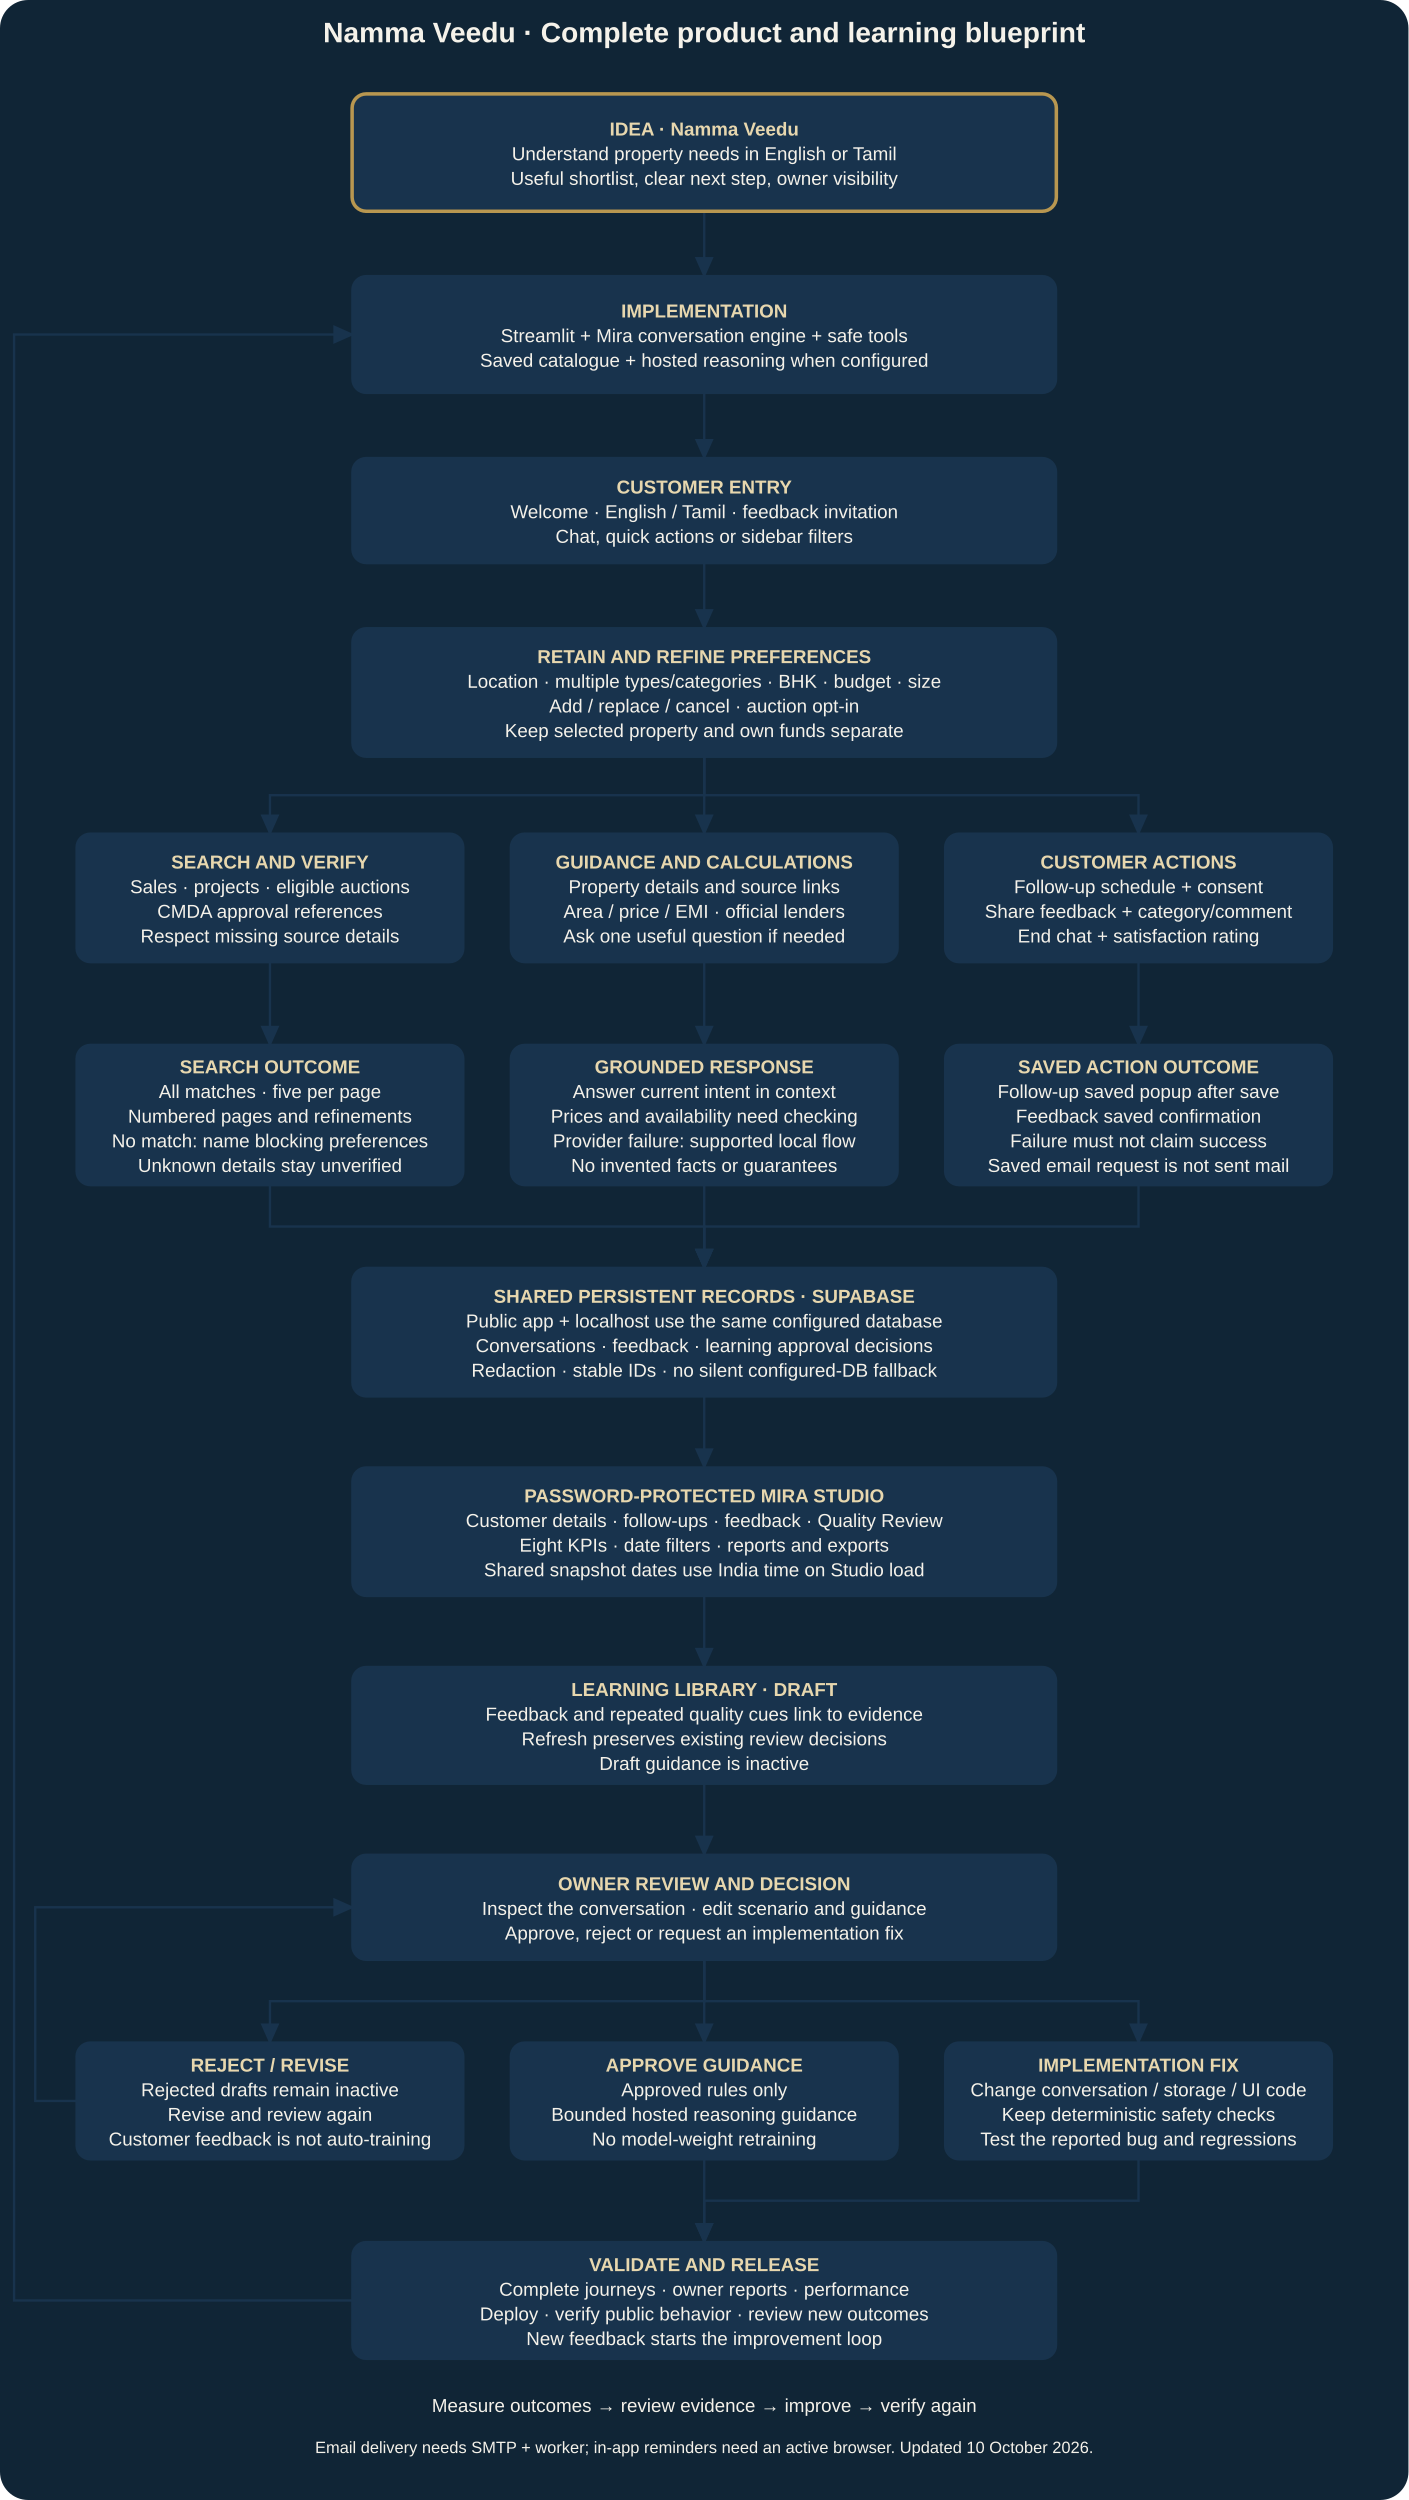
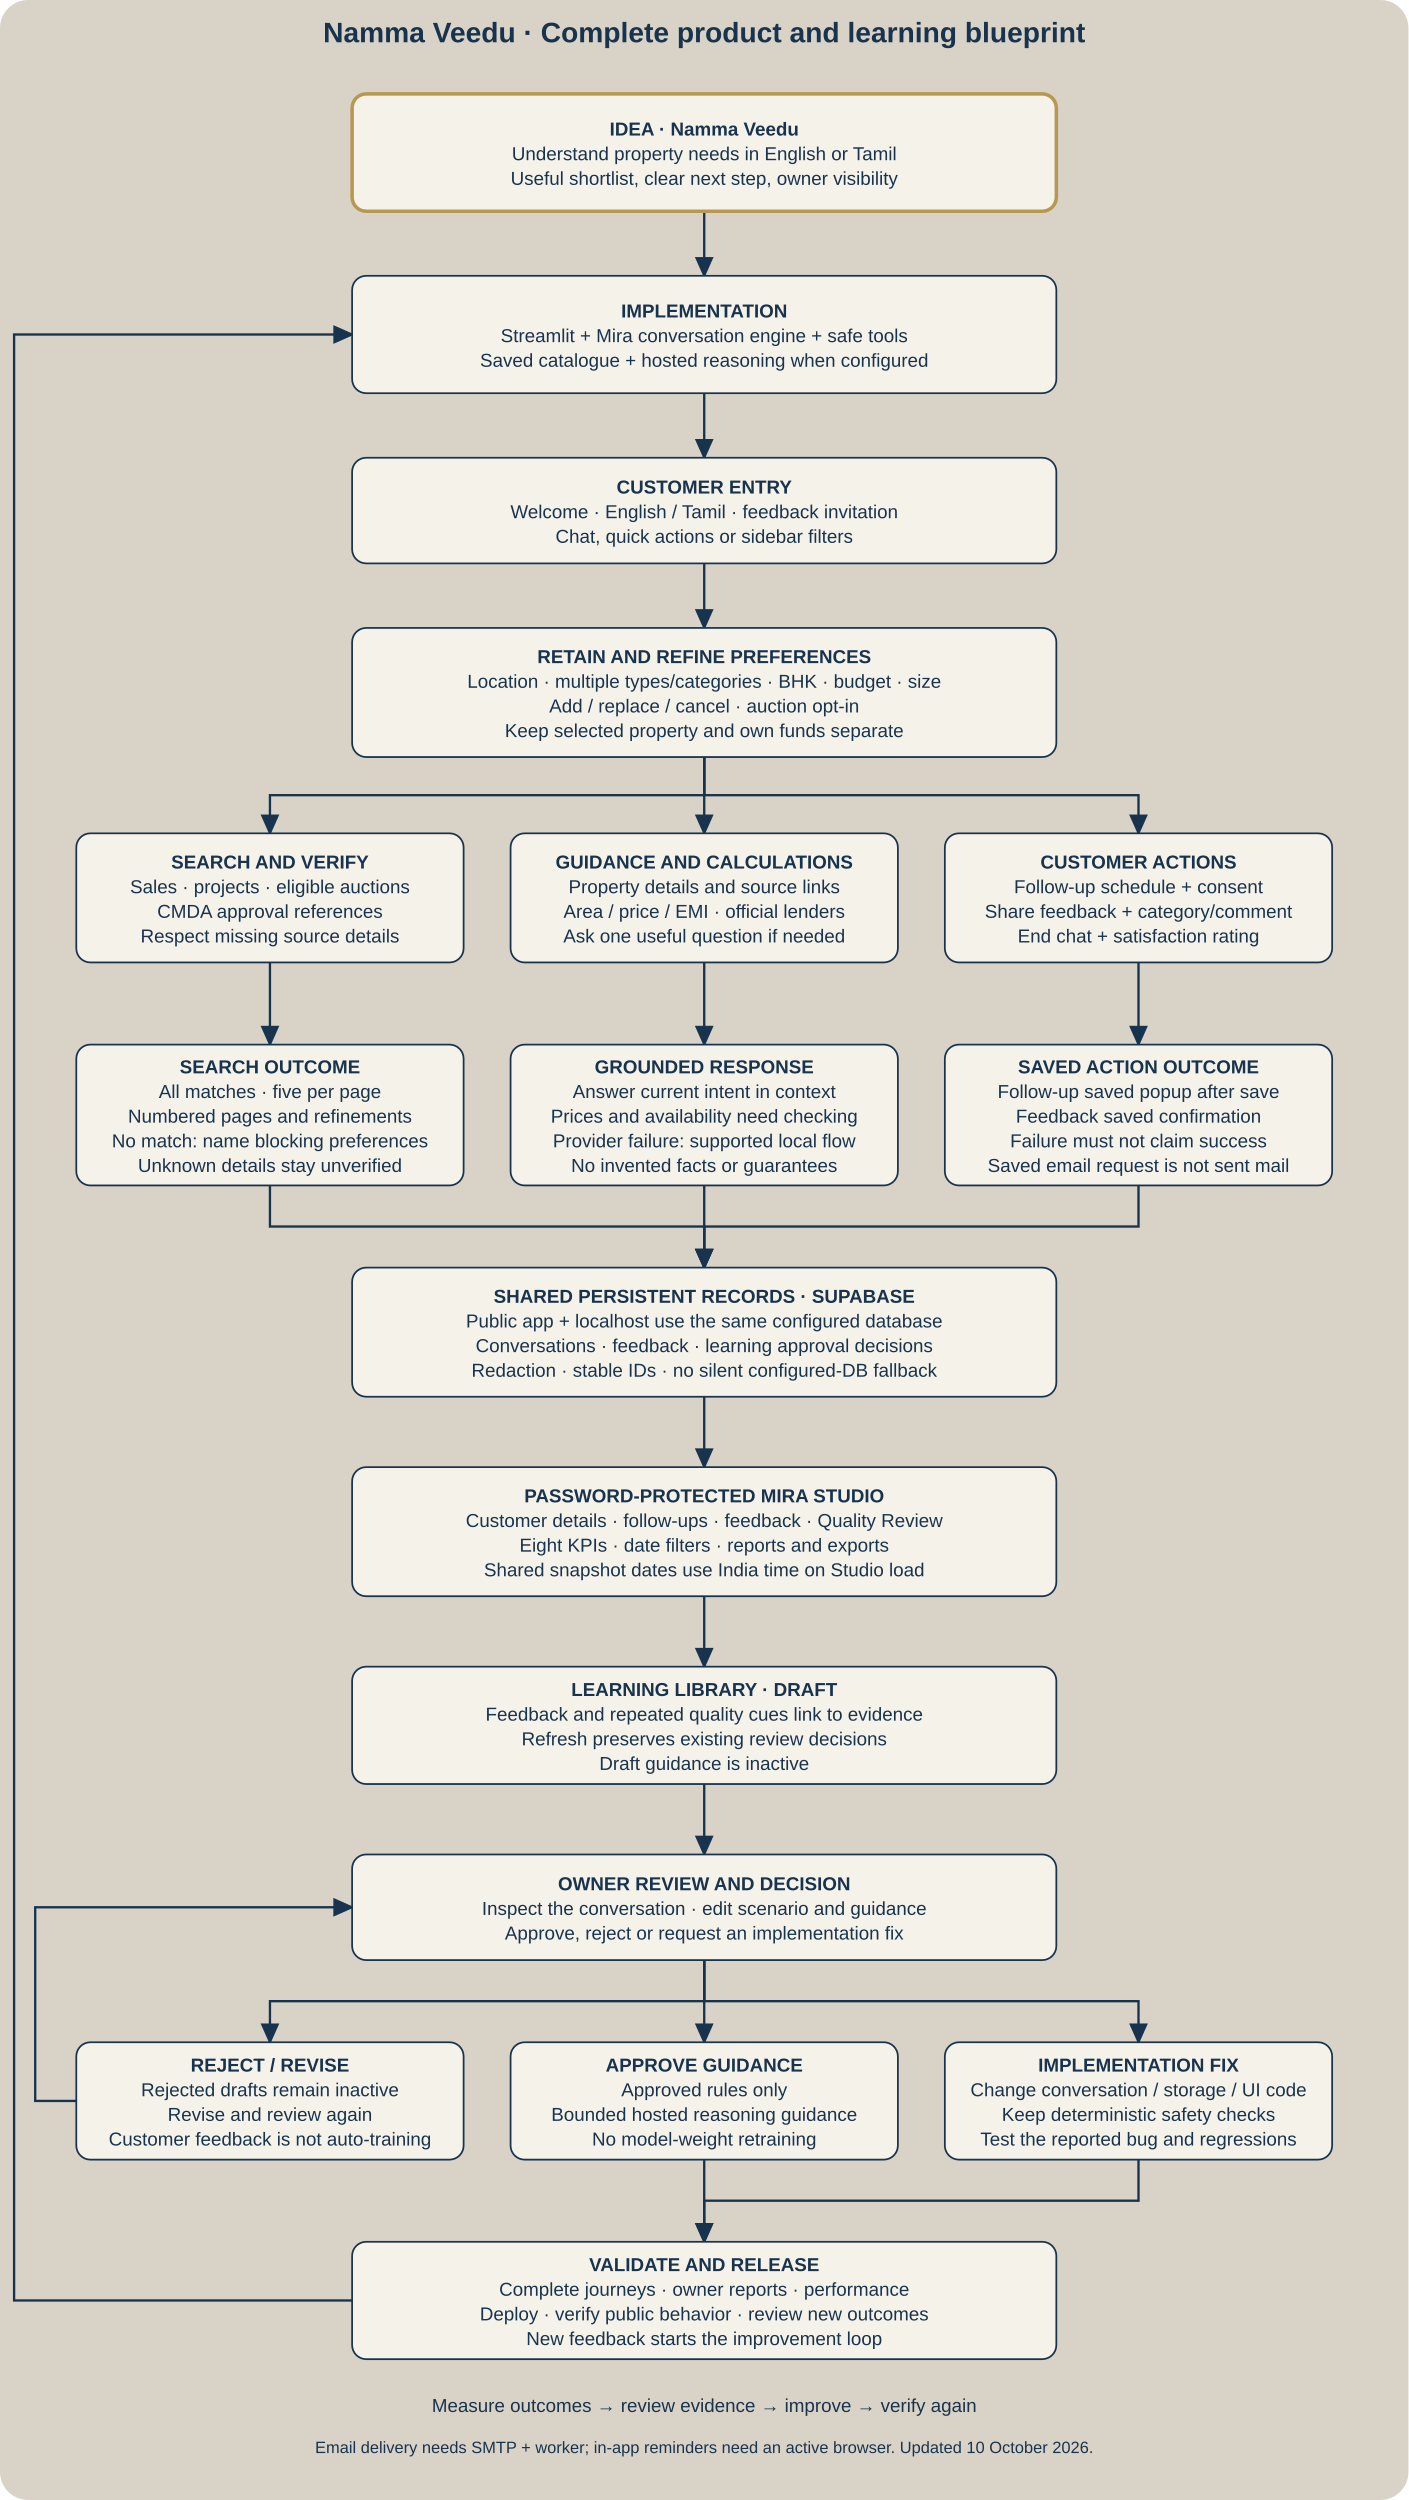
<svg xmlns="http://www.w3.org/2000/svg" viewBox="0 0 1200 2130" role="img" aria-labelledby="title desc">
  <defs>
    <marker id="arrow" markerWidth="9" markerHeight="8" refX="8" refY="4" orient="auto">
      <path d="M0 0L9 4L0 8Z" fill="#18334D" />
    </marker>
  </defs>
-   <rect width="1200" height="2130" rx="24" fill="#102536" />
-   <style>text{font-family:Segoe UI,Arial,sans-serif;fill:#F5F2EA;text-anchor:middle;font-size:16px}.edge{fill:none;stroke:#18334D;stroke-width:2;marker-end:url(#arrow)}.node{fill:#18334D;stroke:#18334D;stroke-width:1.5}.heading{font-weight:700;fill:#E7D7AE} .node{stroke:#18334D} #idea .node,#learning .node{stroke:#B89750;stroke-width:3}</style>
+   <rect width="1200" height="2130" rx="24" fill="#D9D3C7" />
+   <style>text{font-family:Segoe UI,Arial,sans-serif;fill:#18334D;text-anchor:middle;font-size:16px}.edge{fill:none;stroke:#18334D;stroke-width:2;marker-end:url(#arrow)}.node{fill:#F5F2EA;stroke:#18334D;stroke-width:1.5}.heading{font-weight:700;fill:#18334D} .node{stroke:#18334D} #idea .node,#learning .node{stroke:#B89750;stroke-width:3}</style>
  <text x="600" y="36" style="font-size:24px;font-weight:700">Namma Veedu · Complete product and learning blueprint</text>
  <path class="edge" d="M600.0 180V207.5H600.0V235" />
  <path class="edge" d="M600.0 335V362.5H600.0V390" />
  <path class="edge" d="M600.0 480V507.5H600.0V535" />
  <path class="edge" d="M600.0 645V677.5H230.0V710" />
  <path class="edge" d="M600.0 645V677.5H600.0V710" />
  <path class="edge" d="M600.0 645V677.5H970.0V710" />
  <path class="edge" d="M230.0 820V855.0H230.0V890" />
  <path class="edge" d="M600.0 820V855.0H600.0V890" />
  <path class="edge" d="M970.0 820V855.0H970.0V890" />
  <path class="edge" d="M230.0 1010V1045.0H600.0V1080" />
  <path class="edge" d="M600.0 1010V1045.0H600.0V1080" />
  <path class="edge" d="M970.0 1010V1045.0H600.0V1080" />
  <path class="edge" d="M600.0 1190V1220.0H600.0V1250" />
  <path class="edge" d="M600.0 1360V1390.0H600.0V1420" />
  <path class="edge" d="M600.0 1520V1550.0H600.0V1580" />
  <path class="edge" d="M600.0 1670V1705.0H230.0V1740" />
  <path class="edge" d="M600.0 1670V1705.0H600.0V1740" />
  <path class="edge" d="M600.0 1670V1705.0H970.0V1740" />
  <path class="edge" d="M600.0 1840V1875.0H600.0V1910" />
  <path class="edge" d="M970.0 1840V1875.0H600.0V1910" />
  <path class="edge" d="M65 1790H30V1625H300" />
  <path class="edge" d="M300 1960H12V285H300" />
  <text x="600" y="2055">Measure outcomes → review evidence → improve → verify again</text>
  <text x="600" y="2090" style="font-size:14px">Email delivery needs SMTP + worker; in-app reminders need an active browser. Updated 10 October 2026.</text>
  <g id="idea">
    <rect class="node" x="300" y="80" width="600" height="100" rx="12" />
    <text x="600.0" y="115.5" class="heading">IDEA · Namma Veedu</text>
    <text x="600.0" y="136.5" class="">Understand property needs in English or Tamil</text>
    <text x="600.0" y="157.5" class="">Useful shortlist, clear next step, owner visibility</text>
  </g>
  <g id="build">
    <rect class="node" x="300" y="235" width="600" height="100" rx="12" />
    <text x="600.0" y="270.5" class="heading">IMPLEMENTATION</text>
    <text x="600.0" y="291.5" class="">Streamlit + Mira conversation engine + safe tools</text>
    <text x="600.0" y="312.5" class="">Saved catalogue + hosted reasoning when configured</text>
  </g>
  <g id="welcome">
    <rect class="node" x="300" y="390" width="600" height="90" rx="12" />
    <text x="600.0" y="420.5" class="heading">CUSTOMER ENTRY</text>
    <text x="600.0" y="441.5" class="">Welcome · English / Tamil · feedback invitation</text>
    <text x="600.0" y="462.5" class="">Chat, quick actions or sidebar filters</text>
  </g>
  <g id="prefs">
    <rect class="node" x="300" y="535" width="600" height="110" rx="12" />
    <text x="600.0" y="565.0" class="heading">RETAIN AND REFINE PREFERENCES</text>
    <text x="600.0" y="586.0" class="">Location · multiple types/categories · BHK · budget · size</text>
    <text x="600.0" y="607.0" class="">Add / replace / cancel · auction opt-in</text>
    <text x="600.0" y="628.0" class="">Keep selected property and own funds separate</text>
  </g>
  <g id="search">
    <rect class="node" x="65" y="710" width="330" height="110" rx="12" />
    <text x="230.0" y="740.0" class="heading">SEARCH AND VERIFY</text>
    <text x="230.0" y="761.0" class="">Sales · projects · eligible auctions</text>
    <text x="230.0" y="782.0" class="">CMDA approval references</text>
    <text x="230.0" y="803.0" class="">Respect missing source details</text>
  </g>
  <g id="guide">
    <rect class="node" x="435" y="710" width="330" height="110" rx="12" />
    <text x="600.0" y="740.0" class="heading">GUIDANCE AND CALCULATIONS</text>
    <text x="600.0" y="761.0" class="">Property details and source links</text>
    <text x="600.0" y="782.0" class="">Area / price / EMI · official lenders</text>
    <text x="600.0" y="803.0" class="">Ask one useful question if needed</text>
  </g>
  <g id="actions">
    <rect class="node" x="805" y="710" width="330" height="110" rx="12" />
    <text x="970.0" y="740.0" class="heading">CUSTOMER ACTIONS</text>
    <text x="970.0" y="761.0" class="">Follow-up schedule + consent</text>
    <text x="970.0" y="782.0" class="">Share feedback + category/comment</text>
    <text x="970.0" y="803.0" class="">End chat + satisfaction rating</text>
  </g>
  <g id="results">
    <rect class="node" x="65" y="890" width="330" height="120" rx="12" />
    <text x="230.0" y="914.5" class="heading">SEARCH OUTCOME</text>
    <text x="230.0" y="935.5" class="">All matches · five per page</text>
    <text x="230.0" y="956.5" class="">Numbered pages and refinements</text>
    <text x="230.0" y="977.5" class="">No match: name blocking preferences</text>
    <text x="230.0" y="998.5" class="">Unknown details stay unverified</text>
  </g>
  <g id="answer">
    <rect class="node" x="435" y="890" width="330" height="120" rx="12" />
    <text x="600.0" y="914.5" class="heading">GROUNDED RESPONSE</text>
    <text x="600.0" y="935.5" class="">Answer current intent in context</text>
    <text x="600.0" y="956.5" class="">Prices and availability need checking</text>
    <text x="600.0" y="977.5" class="">Provider failure: supported local flow</text>
    <text x="600.0" y="998.5" class="">No invented facts or guarantees</text>
  </g>
  <g id="saved">
    <rect class="node" x="805" y="890" width="330" height="120" rx="12" />
    <text x="970.0" y="914.5" class="heading">SAVED ACTION OUTCOME</text>
    <text x="970.0" y="935.5" class="">Follow-up saved popup after save</text>
    <text x="970.0" y="956.5" class="">Feedback saved confirmation</text>
    <text x="970.0" y="977.5" class="">Failure must not claim success</text>
    <text x="970.0" y="998.5" class="">Saved email request is not sent mail</text>
  </g>
  <g id="storage">
    <rect class="node" x="300" y="1080" width="600" height="110" rx="12" />
    <text x="600.0" y="1110.0" class="heading">SHARED PERSISTENT RECORDS · SUPABASE</text>
    <text x="600.0" y="1131.0" class="">Public app + localhost use the same configured database</text>
    <text x="600.0" y="1152.0" class="">Conversations · feedback · learning approval decisions</text>
    <text x="600.0" y="1173.0" class="">Redaction · stable IDs · no silent configured-DB fallback</text>
  </g>
  <g id="owner">
    <rect class="node" x="300" y="1250" width="600" height="110" rx="12" />
    <text x="600.0" y="1280.0" class="heading">PASSWORD-PROTECTED MIRA STUDIO</text>
    <text x="600.0" y="1301.0" class="">Customer details · follow-ups · feedback · Quality Review</text>
    <text x="600.0" y="1322.0" class="">Eight KPIs · date filters · reports and exports</text>
    <text x="600.0" y="1343.0" class="">Shared snapshot dates use India time on Studio load</text>
  </g>
  <g id="draft">
    <rect class="node" x="300" y="1420" width="600" height="100" rx="12" />
    <text x="600.0" y="1445.0" class="heading">LEARNING LIBRARY · DRAFT</text>
    <text x="600.0" y="1466.0" class="">Feedback and repeated quality cues link to evidence</text>
    <text x="600.0" y="1487.0" class="">Refresh preserves existing review decisions</text>
    <text x="600.0" y="1508.0" class="">Draft guidance is inactive</text>
  </g>
  <g id="decision">
    <rect class="node" x="300" y="1580" width="600" height="90" rx="12" />
    <text x="600.0" y="1610.5" class="heading">OWNER REVIEW AND DECISION</text>
    <text x="600.0" y="1631.5" class="">Inspect the conversation · edit scenario and guidance</text>
    <text x="600.0" y="1652.5" class="">Approve, reject or request an implementation fix</text>
  </g>
  <g id="reject">
    <rect class="node" x="65" y="1740" width="330" height="100" rx="12" />
    <text x="230.0" y="1765.0" class="heading">REJECT / REVISE</text>
    <text x="230.0" y="1786.0" class="">Rejected drafts remain inactive</text>
    <text x="230.0" y="1807.0" class="">Revise and review again</text>
    <text x="230.0" y="1828.0" class="">Customer feedback is not auto-training</text>
  </g>
  <g id="approved">
    <rect class="node" x="435" y="1740" width="330" height="100" rx="12" />
    <text x="600.0" y="1765.0" class="heading">APPROVE GUIDANCE</text>
    <text x="600.0" y="1786.0" class="">Approved rules only</text>
    <text x="600.0" y="1807.0" class="">Bounded hosted reasoning guidance</text>
    <text x="600.0" y="1828.0" class="">No model-weight retraining</text>
  </g>
  <g id="fix">
    <rect class="node" x="805" y="1740" width="330" height="100" rx="12" />
    <text x="970.0" y="1765.0" class="heading">IMPLEMENTATION FIX</text>
    <text x="970.0" y="1786.0" class="">Change conversation / storage / UI code</text>
    <text x="970.0" y="1807.0" class="">Keep deterministic safety checks</text>
    <text x="970.0" y="1828.0" class="">Test the reported bug and regressions</text>
  </g>
  <g id="release">
    <rect class="node" x="300" y="1910" width="600" height="100" rx="12" />
    <text x="600.0" y="1935.0" class="heading">VALIDATE AND RELEASE</text>
    <text x="600.0" y="1956.0" class="">Complete journeys · owner reports · performance</text>
    <text x="600.0" y="1977.0" class="">Deploy · verify public behavior · review new outcomes</text>
    <text x="600.0" y="1998.0" class="">New feedback starts the improvement loop</text>
  </g>
</svg>
